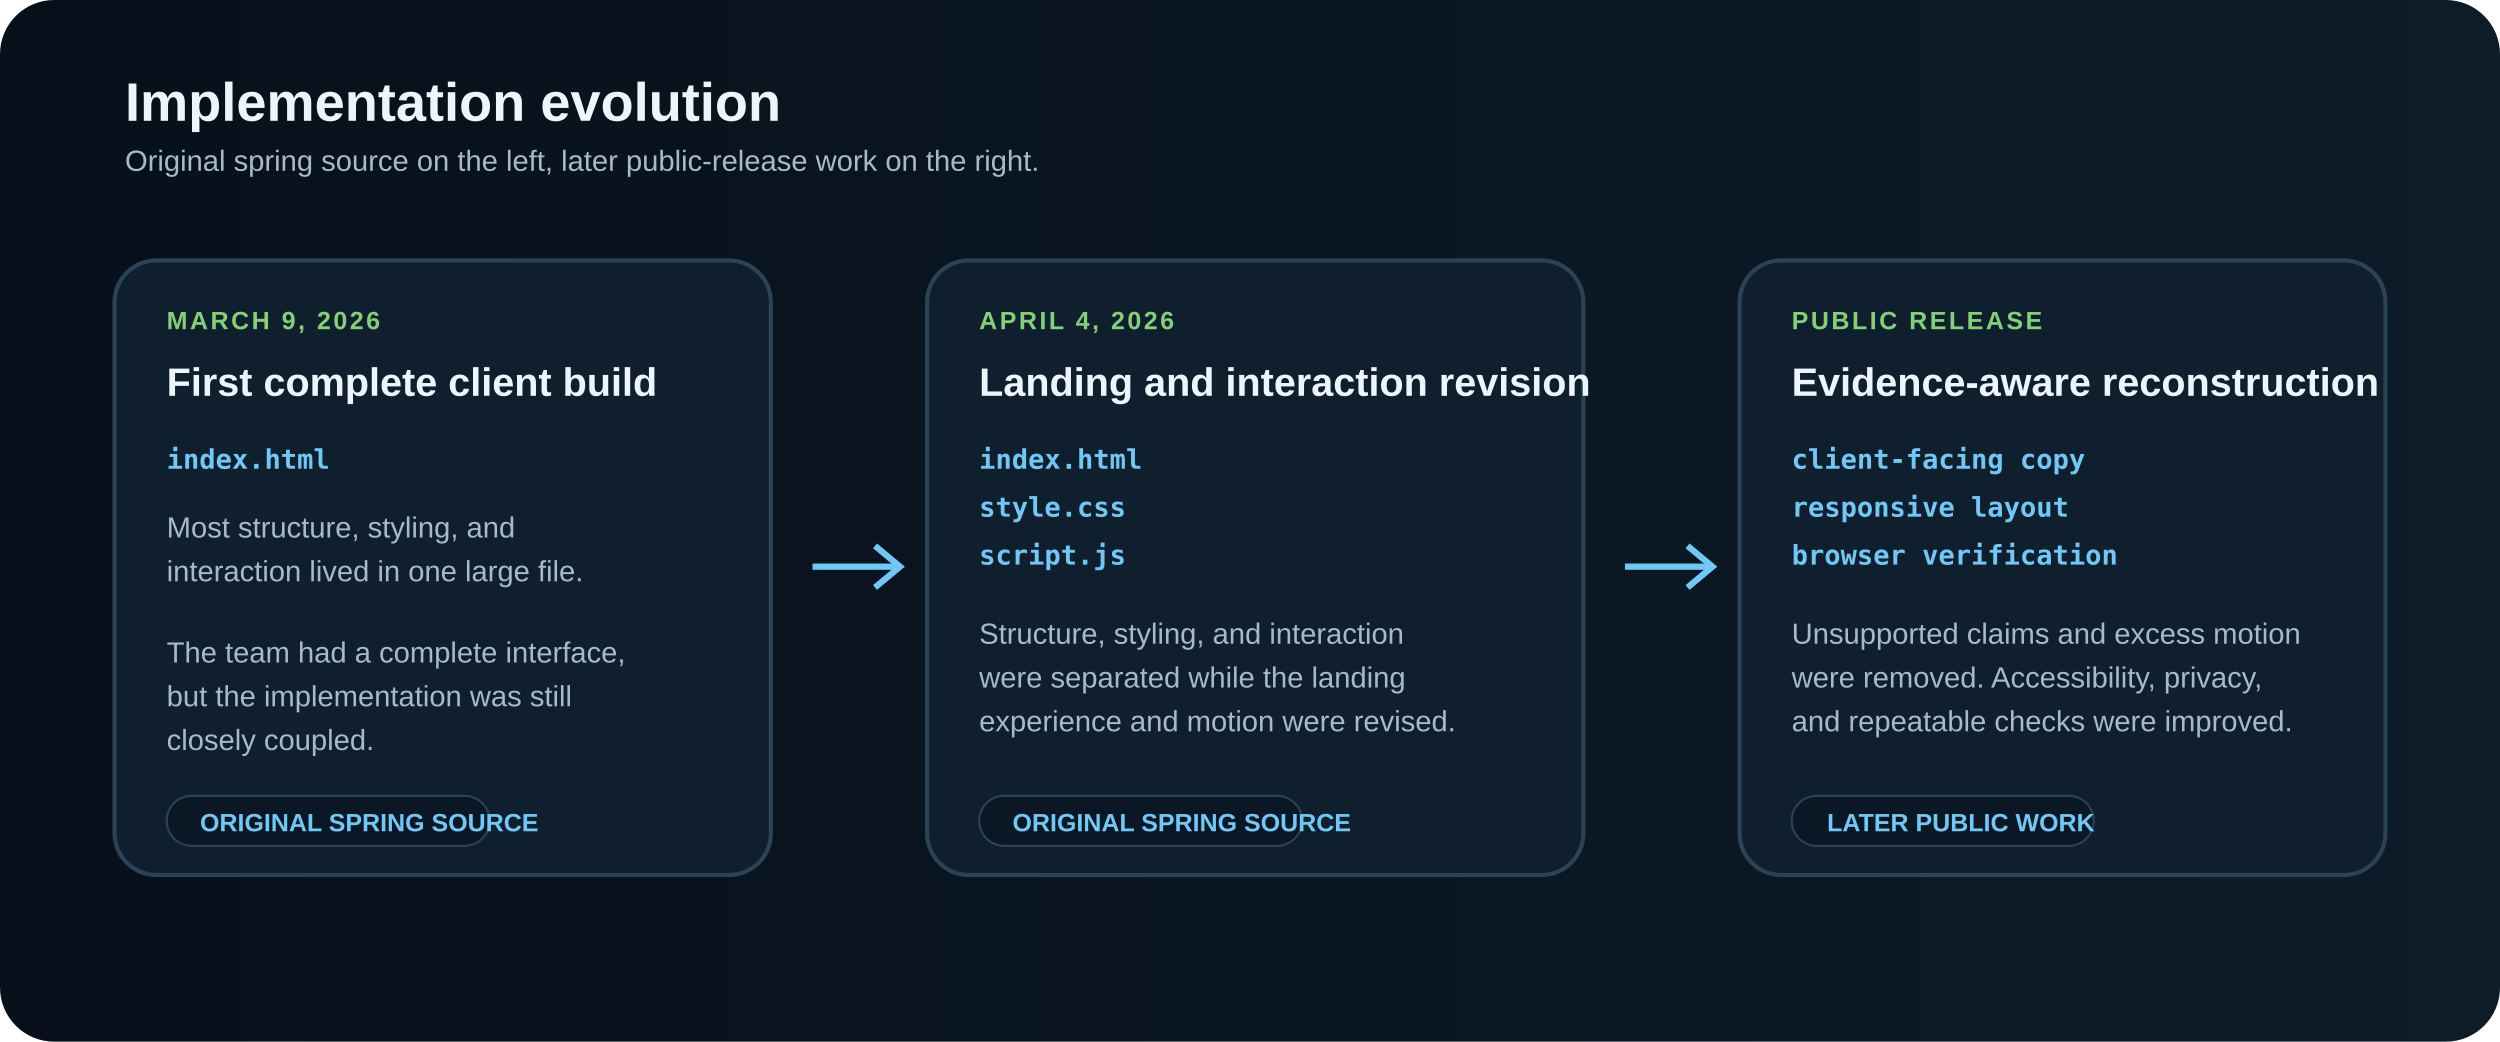
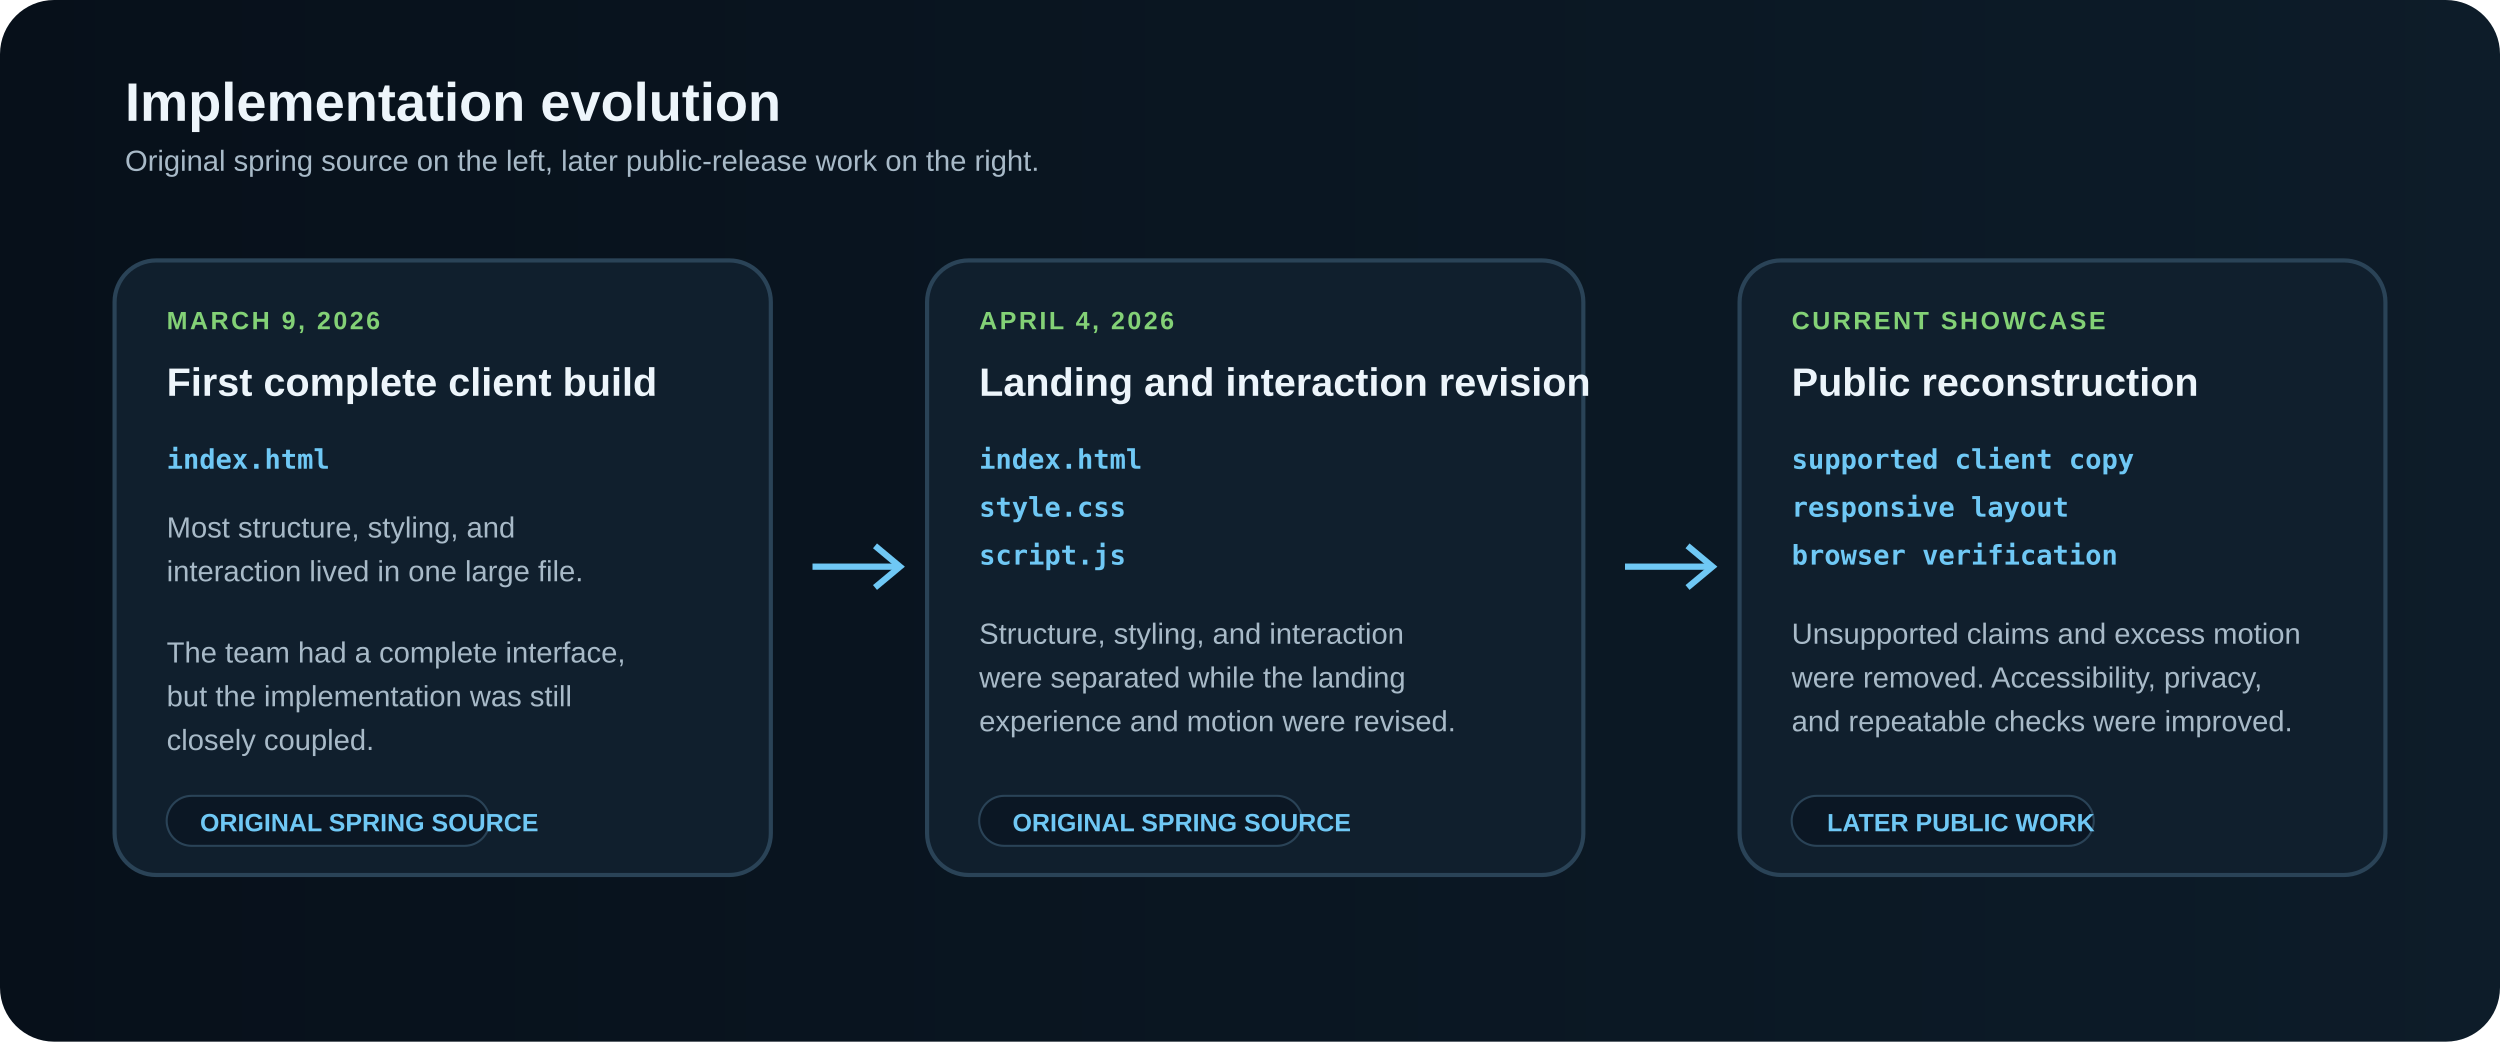
<svg xmlns="http://www.w3.org/2000/svg" width="1200" height="500" viewBox="0 0 1200 500" role="img" aria-labelledby="title desc">
  <defs>
    <linearGradient id="bg" x1="0" x2="1">
      <stop offset="0" stop-color="#07101a" />
      <stop offset="1" stop-color="#0d1c29" />
    </linearGradient>
    <style>
      .heading { font: 700 26px Arial, sans-serif; fill: #edf5fb; }
      .kicker { font: 700 12px Arial, sans-serif; fill: #83d176; letter-spacing: 1.2px; }
      .title { font: 700 19px Arial, sans-serif; fill: #edf5fb; }
      .copy { font: 400 14px Arial, sans-serif; fill: #a8bac8; }
      .code { font: 700 13px monospace; fill: #6fc8f5; }
      .card { fill: #101f2d; stroke: #2a4357; stroke-width: 2; }
      .arrow { stroke: #6fc8f5; stroke-width: 3; fill: none; }
      .label { font: 700 12px Arial, sans-serif; fill: #6fc8f5; }
    </style>
  </defs>
  <rect width="1200" height="500" rx="26" fill="url(#bg)" />
  <text x="60" y="58" class="heading">Implementation evolution</text>
  <text x="60" y="82" class="copy">Original spring source on the left, later public-release work on the right.</text>
  <rect x="55" y="125" width="315" height="295" rx="20" class="card" />
  <text x="80" y="158" class="kicker">MARCH 9, 2026</text>
  <text x="80" y="190" class="title">First complete client build</text>
  <text x="80" y="225" class="code">index.html</text>
  <text x="80" y="258" class="copy">Most structure, styling, and</text>
  <text x="80" y="279" class="copy">interaction lived in one large file.</text>
  <text x="80" y="318" class="copy">The team had a complete interface,</text>
  <text x="80" y="339" class="copy">but the implementation was still</text>
  <text x="80" y="360" class="copy">closely coupled.</text>
  <rect x="80" y="382" width="155" height="24" rx="12" fill="#0b1724" stroke="#2a4357" />
  <text x="96" y="399" class="label">ORIGINAL SPRING SOURCE</text>
  <path d="M390 272 H430" class="arrow" />
  <path d="M420 262 L432 272 L420 282" class="arrow" />
  <rect x="445" y="125" width="315" height="295" rx="20" class="card" />
  <text x="470" y="158" class="kicker">APRIL 4, 2026</text>
  <text x="470" y="190" class="title">Landing and interaction revision</text>
  <text x="470" y="225" class="code">index.html</text>
  <text x="470" y="248" class="code">style.css</text>
  <text x="470" y="271" class="code">script.js</text>
  <text x="470" y="309" class="copy">Structure, styling, and interaction</text>
  <text x="470" y="330" class="copy">were separated while the landing</text>
  <text x="470" y="351" class="copy">experience and motion were revised.</text>
  <rect x="470" y="382" width="155" height="24" rx="12" fill="#0b1724" stroke="#2a4357" />
  <text x="486" y="399" class="label">ORIGINAL SPRING SOURCE</text>
  <path d="M780 272 H820" class="arrow" />
  <path d="M810 262 L822 272 L810 282" class="arrow" />
  <rect x="835" y="125" width="310" height="295" rx="20" class="card" />
-   <text x="860" y="158" class="kicker">PUBLIC RELEASE</text>
-   <text x="860" y="190" class="title">Evidence-aware reconstruction</text>
-   <text x="860" y="225" class="code">client-facing copy</text>
+   <text x="860" y="158" class="kicker">CURRENT SHOWCASE</text>
+   <text x="860" y="190" class="title">Public reconstruction</text>
+   <text x="860" y="225" class="code">supported client copy</text>
  <text x="860" y="248" class="code">responsive layout</text>
  <text x="860" y="271" class="code">browser verification</text>
  <text x="860" y="309" class="copy">Unsupported claims and excess motion</text>
  <text x="860" y="330" class="copy">were removed. Accessibility, privacy,</text>
  <text x="860" y="351" class="copy">and repeatable checks were improved.</text>
  <rect x="860" y="382" width="145" height="24" rx="12" fill="#0b1724" stroke="#2a4357" />
  <text x="877" y="399" class="label">LATER PUBLIC WORK</text>
</svg>
